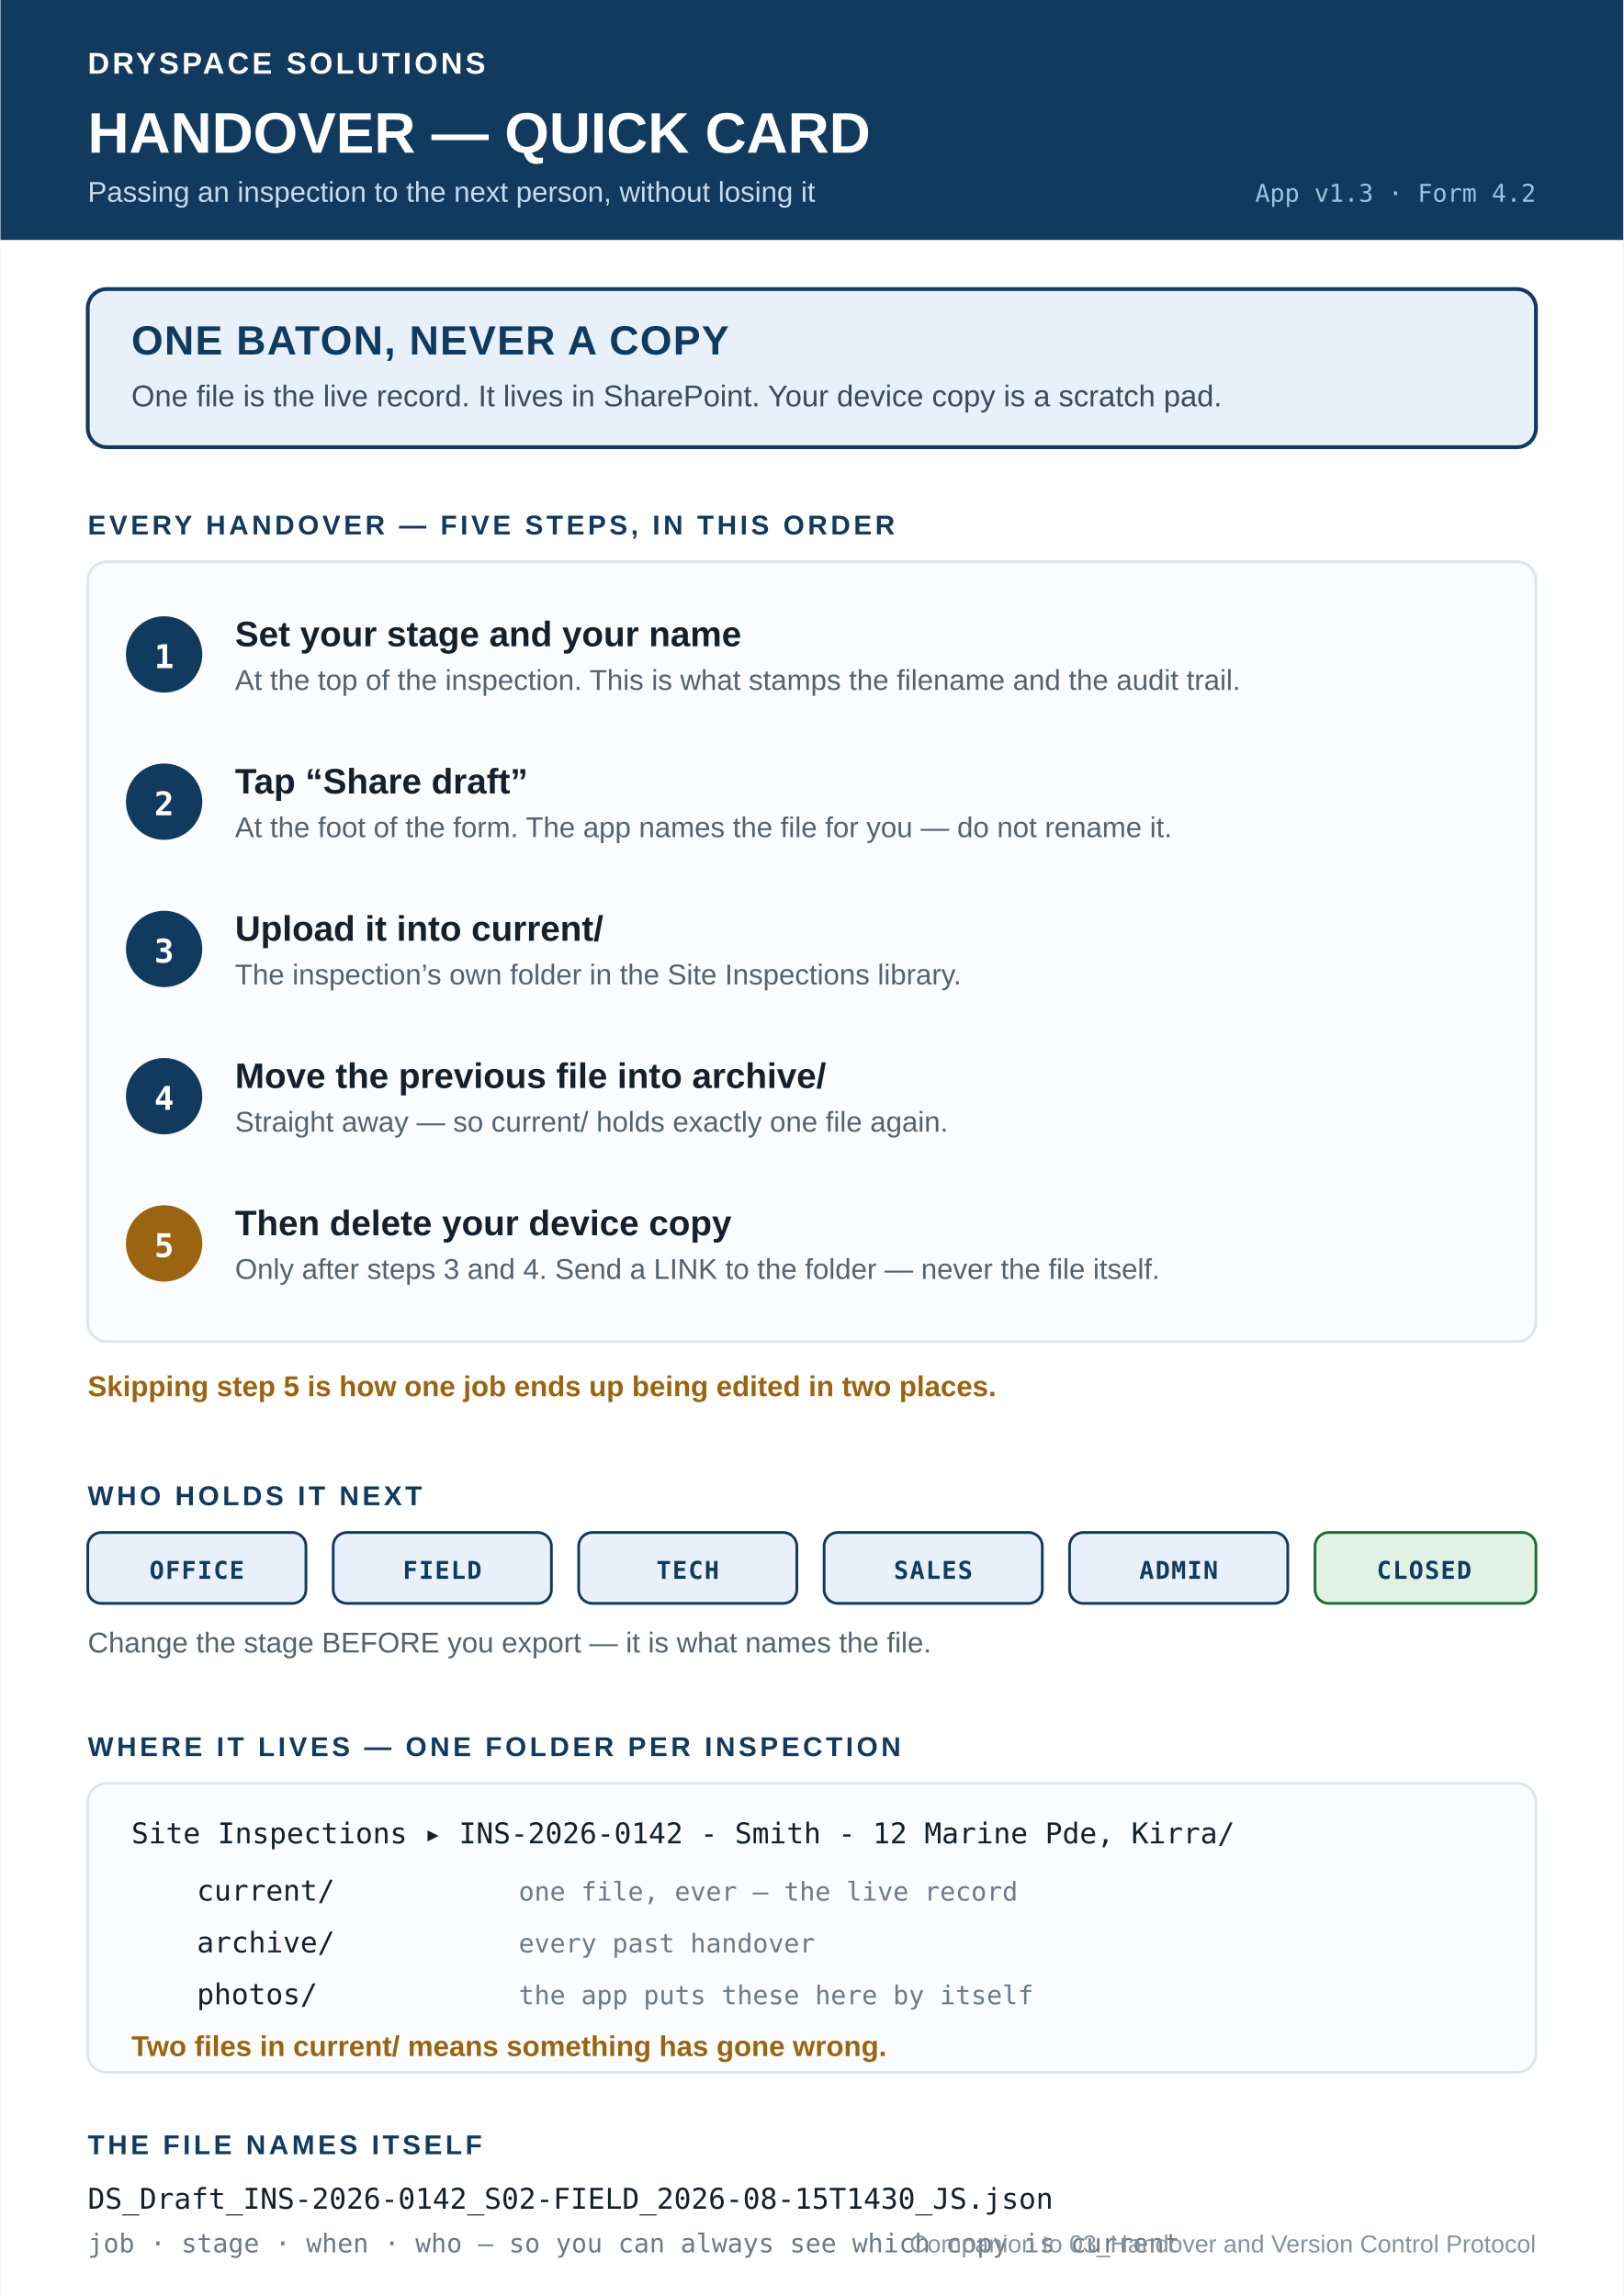
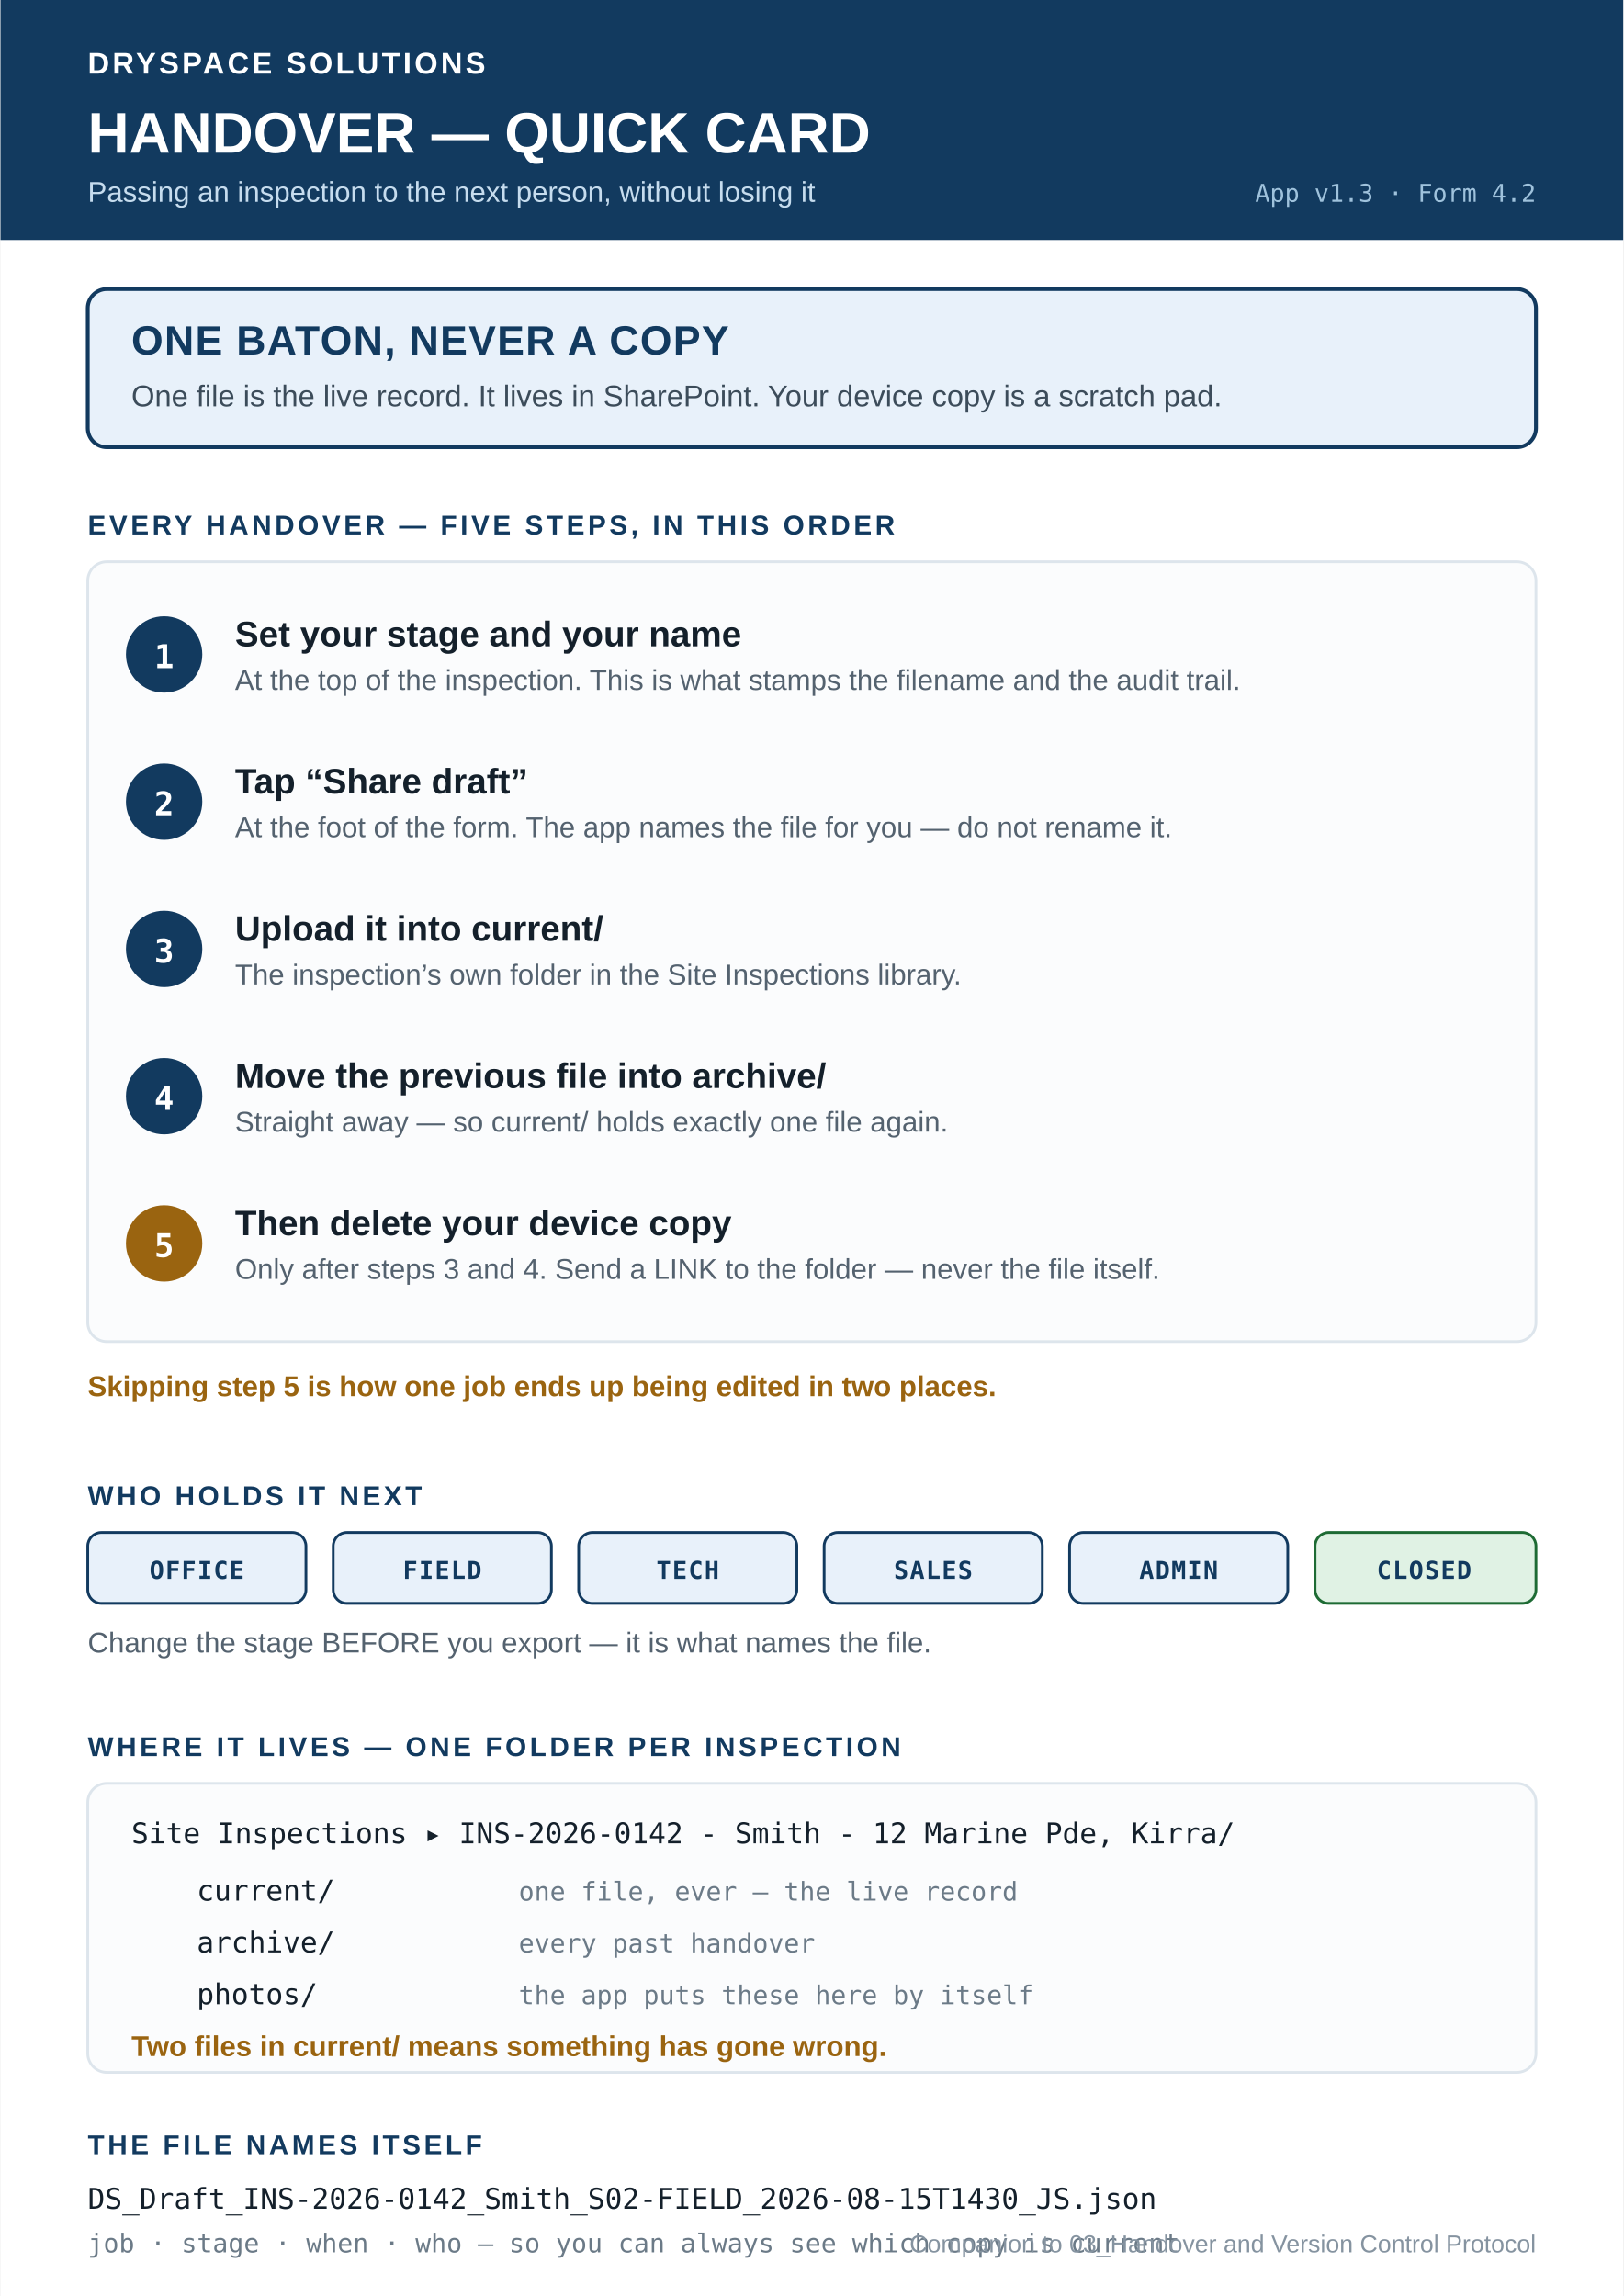
<svg xmlns="http://www.w3.org/2000/svg" width="210mm" height="297mm" viewBox="0 0 595 842" role="img" aria-label="Handover quick card: one baton never a copy, and the five handover steps in order.">
  <style>
    .h1{font:700 21px 'Segoe UI',Arial,sans-serif;fill:#FFFFFF}
    .h2{font:400 10.5px 'Segoe UI',Arial,sans-serif;fill:#C6DCEE}
    .brand{font:700 11px 'Segoe UI',Arial,sans-serif;fill:#FFFFFF;letter-spacing:.1em}
    .ver{font:400 9px Consolas,monospace;fill:#9FC2DC}
    .rule{font:700 15px 'Segoe UI',Arial,sans-serif;fill:#123A5F;letter-spacing:.03em}
    .ruleb{font:400 11px 'Segoe UI',Arial,sans-serif;fill:#3C4C5A}
    .sec{font:700 10px 'Segoe UI',Arial,sans-serif;fill:#123A5F;letter-spacing:.12em}
    .num{font:700 12px Consolas,monospace;fill:#FFFFFF}
    .st{font:700 13px 'Segoe UI',Arial,sans-serif;fill:#14202B}
    .sd{font:400 10.5px 'Segoe UI',Arial,sans-serif;fill:#54626F}
    .stage{font:700 9px Consolas,monospace;fill:#123A5F;letter-spacing:.05em}
    .mono{font:400 10.5px Consolas,monospace;fill:#14202B}
    .monod{font:400 9.5px Consolas,monospace;fill:#6B7A87}
    .warn{font:700 10.5px 'Segoe UI',Arial,sans-serif;fill:#9A6410}
    .foot{font:400 9px 'Segoe UI',Arial,sans-serif;fill:#8593A0}
  </style>
  <rect width="595" height="842" fill="#FFFFFF" />
  <rect x="0" y="0" width="595" height="88" fill="#123A5F" />
  <text class="brand" x="32" y="27">DRYSPACE SOLUTIONS</text>
  <text class="h1" x="32" y="56">HANDOVER — QUICK CARD</text>
  <text class="h2" x="32" y="74">Passing an inspection to the next person, without losing it</text>
  <text class="ver" x="563" y="74" text-anchor="end">App v1.3 · Form 4.2</text>
  <rect x="32" y="106" width="531" height="58" rx="7" fill="#E8F1FA" stroke="#123A5F" stroke-width="1.4" />
  <text class="rule" x="48" y="130">ONE BATON, NEVER A COPY</text>
  <text class="ruleb" x="48" y="149">One file is the live record. It lives in SharePoint. Your device copy is a scratch pad.</text>
  <text class="sec" x="32" y="196">EVERY HANDOVER — FIVE STEPS, IN THIS ORDER</text>
  <rect x="32" y="206" width="531" height="286" rx="7" fill="#FBFCFD" stroke="#DDE5EC" stroke-width="1" />
  <circle cx="60" cy="240" r="14" fill="#123A5F" />
  <text class="num" x="60" y="245" text-anchor="middle">1</text>
  <text class="st" x="86" y="237">Set your stage and your name</text>
  <text class="sd" x="86" y="253">At the top of the inspection. This is what stamps the filename and the audit trail.</text>
  <circle cx="60" cy="294" r="14" fill="#123A5F" />
  <text class="num" x="60" y="299" text-anchor="middle">2</text>
  <text class="st" x="86" y="291">Tap “Share draft”</text>
  <text class="sd" x="86" y="307">At the foot of the form. The app names the file for you — do not rename it.</text>
  <circle cx="60" cy="348" r="14" fill="#123A5F" />
  <text class="num" x="60" y="353" text-anchor="middle">3</text>
  <text class="st" x="86" y="345">Upload it into current/</text>
  <text class="sd" x="86" y="361">The inspection’s own folder in the Site Inspections library.</text>
  <circle cx="60" cy="402" r="14" fill="#123A5F" />
  <text class="num" x="60" y="407" text-anchor="middle">4</text>
  <text class="st" x="86" y="399">Move the previous file into archive/</text>
  <text class="sd" x="86" y="415">Straight away — so current/ holds exactly one file again.</text>
  <circle cx="60" cy="456" r="14" fill="#9A6410" />
  <text class="num" x="60" y="461" text-anchor="middle">5</text>
  <text class="st" x="86" y="453">Then delete your device copy</text>
  <text class="sd" x="86" y="469">Only after steps 3 and 4. Send a LINK to the folder — never the file itself.</text>
  <text class="warn" x="32" y="512">Skipping step 5 is how one job ends up being edited in two places.</text>
  <text class="sec" x="32" y="552">WHO HOLDS IT NEXT</text>
  <g>
    <rect x="32" y="562" width="80" height="26" rx="5" fill="#E8F1FA" stroke="#123A5F" stroke-width="1" />
    <text class="stage" x="72" y="579" text-anchor="middle">OFFICE</text>
    <rect x="122" y="562" width="80" height="26" rx="5" fill="#E8F1FA" stroke="#123A5F" stroke-width="1" />
    <text class="stage" x="162" y="579" text-anchor="middle">FIELD</text>
    <rect x="212" y="562" width="80" height="26" rx="5" fill="#E8F1FA" stroke="#123A5F" stroke-width="1" />
    <text class="stage" x="252" y="579" text-anchor="middle">TECH</text>
    <rect x="302" y="562" width="80" height="26" rx="5" fill="#E8F1FA" stroke="#123A5F" stroke-width="1" />
    <text class="stage" x="342" y="579" text-anchor="middle">SALES</text>
    <rect x="392" y="562" width="80" height="26" rx="5" fill="#E8F1FA" stroke="#123A5F" stroke-width="1" />
    <text class="stage" x="432" y="579" text-anchor="middle">ADMIN</text>
    <rect x="482" y="562" width="81" height="26" rx="5" fill="#E0F2E4" stroke="#1E6B34" stroke-width="1" />
    <text class="stage" x="522" y="579" text-anchor="middle" fill="#1E6B34">CLOSED</text>
  </g>
  <text class="sd" x="32" y="606">Change the stage BEFORE you export — it is what names the file.</text>
  <text class="sec" x="32" y="644">WHERE IT LIVES — ONE FOLDER PER INSPECTION</text>
  <rect x="32" y="654" width="531" height="106" rx="7" fill="#FBFCFD" stroke="#DDE5EC" stroke-width="1" />
  <text class="mono" x="48" y="676">Site Inspections ▸ INS-2026-0142 - Smith - 12 Marine Pde, Kirra/</text>
  <text class="mono" x="72" y="697">current/</text>
  <text class="monod" x="190" y="697">one file, ever — the live record</text>
  <text class="mono" x="72" y="716">archive/</text>
  <text class="monod" x="190" y="716">every past handover</text>
  <text class="mono" x="72" y="735">photos/</text>
  <text class="monod" x="190" y="735">the app puts these here by itself</text>
  <text class="warn" x="48" y="754">Two files in current/ means something has gone wrong.</text>
  <text class="sec" x="32" y="790">THE FILE NAMES ITSELF</text>
-   <text class="mono" x="32" y="810">DS_Draft_INS-2026-0142_S02-FIELD_2026-08-15T1430_JS.json</text>
+   <text class="mono" x="32" y="810">DS_Draft_INS-2026-0142_Smith_S02-FIELD_2026-08-15T1430_JS.json</text>
  <text class="monod" x="32" y="826">job  ·  stage  ·  when  ·  who      — so you can always see which copy is current</text>
  <text class="foot" x="563" y="826" text-anchor="end">Companion to 03_Handover and Version Control Protocol</text>
</svg>
